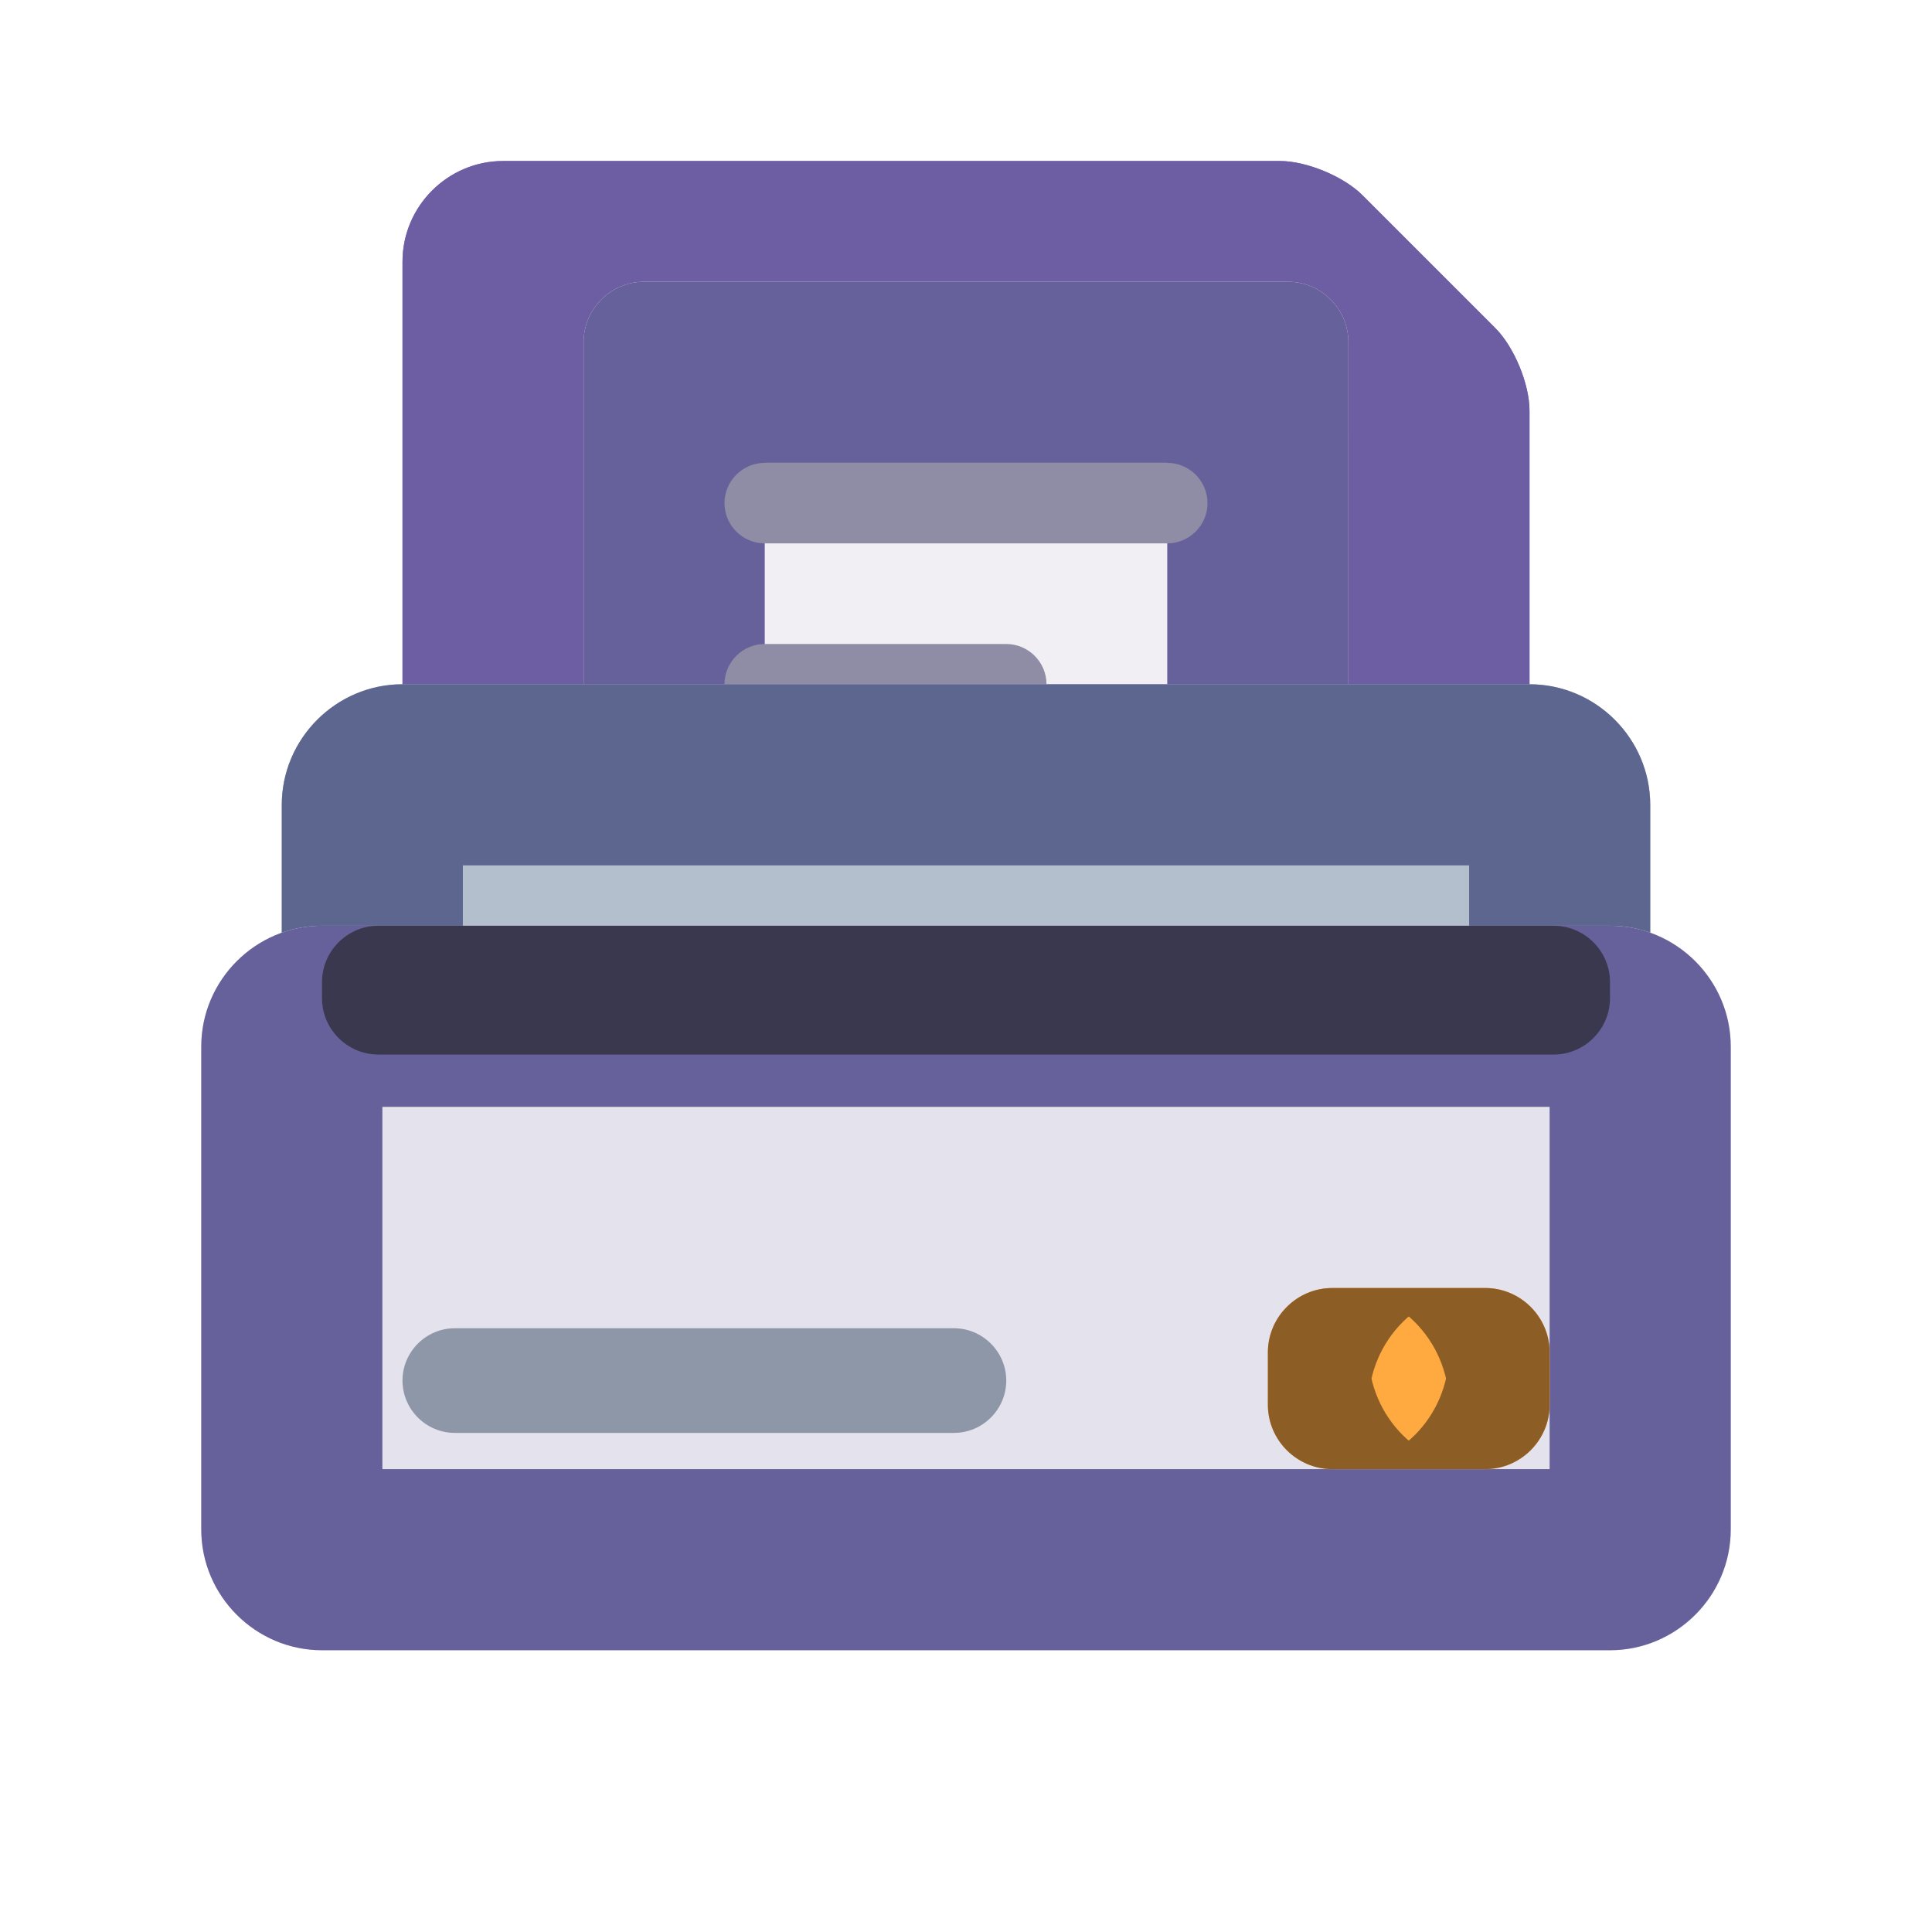
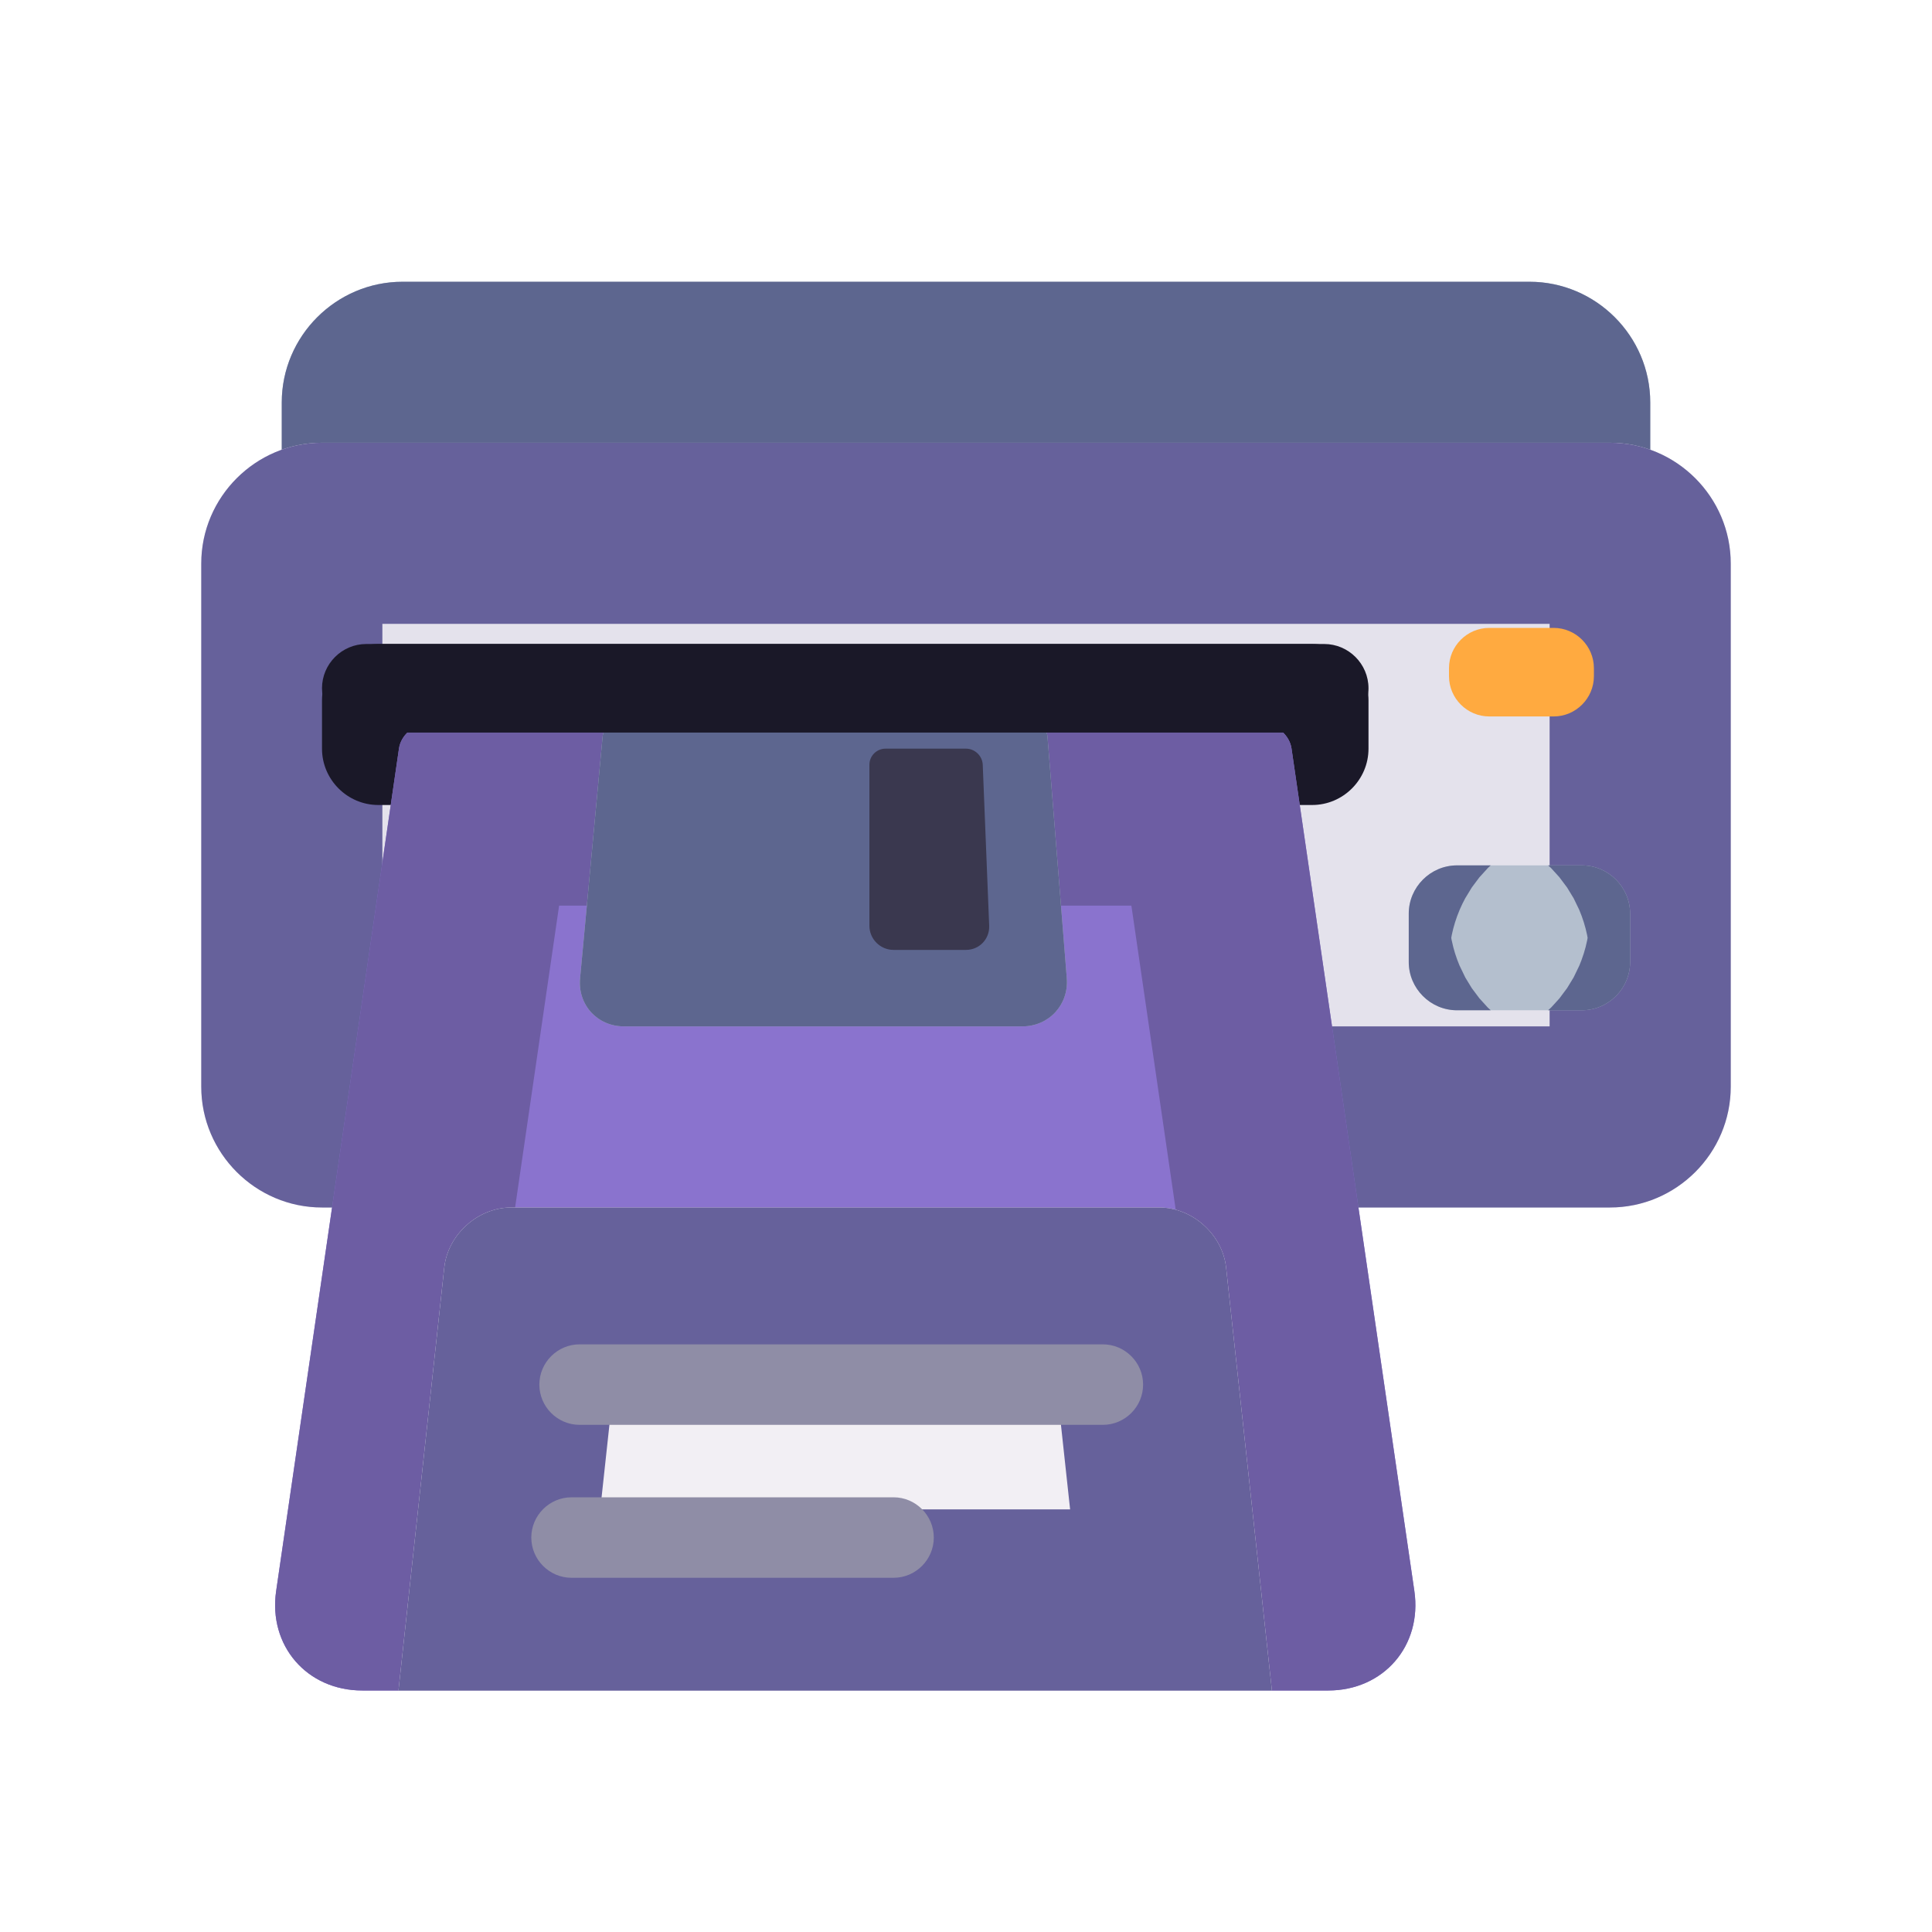
<svg xmlns="http://www.w3.org/2000/svg" viewBox="0 0 48 48" width="48" height="48">
  <defs>
    <clipPath id="al-floppy-16-c1">
-       <path d="M10 6.5 C10 5.125 11.125 4 12.5 4 L31.8 4 C32.46 4 33.382 4.382 33.849 4.849 L37.151 8.151 C37.618 8.618 38 9.54 38 10.2 L38 24.99 C38 24.995 37.995 25 37.99 25 L10.01 25 C10.005 25 10 24.995 10 24.99 Z" clip-rule="evenodd" />
+       <path d="M7 10 C7 8.35 8.35 7 10 7 L38 7 C39.65 7 41 8.35 41 10 L41 14 C41 15.65 39.65 17 38 17 L10 17 C8.35 17 7 15.65 7 14 Z" clip-rule="evenodd" />
    </clipPath>
    <clipPath id="al-floppy-16-c2">
-       <path d="M14.5 8.5 C14.5 7.675 15.175 7 16 7 L32 7 C32.825 7 33.5 7.675 33.5 8.5 L33.5 24.99 C33.5 24.995 33.495 25 33.49 25 L14.51 25 C14.505 25 14.5 24.995 14.5 24.99 Z" clip-rule="evenodd" />
+       <path d="M5 14 C5 12.35 6.35 11 8 11 L40 11 C41.65 11 43 12.35 43 14 L43 27 C43 28.65 41.65 30 40 30 L8 30 C6.35 30 5 28.65 5 27 Z" clip-rule="evenodd" />
    </clipPath>
    <clipPath id="al-floppy-16-c3">
-       <path d="M7 20 C7 18.35 8.35 17 10 17 L38 17 C39.65 17 41 18.35 41 20 L41 27 C41 28.65 39.65 30 38 30 L10 30 C8.35 30 7 28.65 7 27 Z" clip-rule="evenodd" />
+       <path d="M35 22.7 C35 22.04 35.54 21.5 36.2 21.5 L39.3 21.5 C39.96 21.5 40.5 22.04 40.5 22.7 L40.5 23.9 C40.5 24.56 39.96 25.1 39.3 25.1 L36.2 25.1 C35.54 25.1 35 24.56 35 23.9 Z" clip-rule="evenodd" />
    </clipPath>
    <clipPath id="al-floppy-16-c4">
-       <path d="M5 26 C5 24.35 6.35 23 8 23 L40 23 C41.65 23 43 24.35 43 26 L43 38 C43 39.65 41.65 41 40 41 L8 41 C6.35 41 5 39.65 5 38 Z" clip-rule="evenodd" />
+       <path d="M9.913 18.594 C9.961 18.267 10.27 18 10.6 18 L31.4 18 C31.73 18 32.039 18.267 32.087 18.594 L35.139 39.526 C35.338 40.887 34.375 42 33 42 L9 42 C7.625 42 6.662 40.887 6.861 39.526 Z" clip-rule="evenodd" />
    </clipPath>
    <clipPath id="al-floppy-16-c5">
-       <path d="M31.5 33.6 C31.5 32.72 32.22 32 33.1 32 L36.9 32 C37.78 32 38.5 32.72 38.5 33.6 L38.5 34.9 C38.5 35.78 37.78 36.5 36.9 36.5 L33.1 36.5 C32.22 36.5 31.5 35.78 31.5 34.9 Z" clip-rule="evenodd" />
+       <path d="M14.972 18.299 C14.987 18.134 15.135 18 15.3 18 L25.7 18 C25.865 18 26.011 18.135 26.024 18.299 L26.504 24.304 C26.557 24.962 26.06 25.5 25.4 25.5 L15.5 25.5 C14.84 25.5 14.35 24.962 14.412 24.305 Z" clip-rule="evenodd" />
+     </clipPath>
+     <clipPath id="al-floppy-16-c6">
+       <path d="M11.038 31.491 C11.127 30.671 11.875 30 12.7 30 L28.8 30 C29.625 30 30.373 30.671 30.462 31.491 L31.599 41.99 C31.6 41.996 31.596 42 31.59 42 L9.91 42 C9.905 42 9.9 41.996 9.901 41.99 Z" clip-rule="evenodd" />
    </clipPath>
  </defs>
-   <path d="M10 6.5 C10 5.125 11.125 4 12.5 4 L31.8 4 C32.46 4 33.382 4.382 33.849 4.849 L37.151 8.151 C37.618 8.618 38 9.54 38 10.2 L38 24.99 C38 24.995 37.995 25 37.99 25 L10.01 25 C10.005 25 10 24.995 10 24.99 Z" fill="#8a73ce" fill-rule="evenodd" />
+   <path d="M7 10 C7 8.35 8.35 7 10 7 L38 7 C39.65 7 41 8.35 41 10 L41 14 C41 15.65 39.65 17 38 17 L10 17 C8.35 17 7 15.65 7 14 Z" fill="#b4bfce" fill-rule="evenodd" />
  <g clip-path="url(#al-floppy-16-c1)">
-     <path d="M10 6.5 C10 5.125 11.125 4 12.5 4 L31.8 4 C32.46 4 33.382 4.382 33.849 4.849 L37.151 8.151 C37.618 8.618 38 9.54 38 10.2 L38 24.99 C38 24.995 37.995 25 37.99 25 L10.01 25 C10.005 25 10 24.995 10 24.99 Z" fill="none" stroke="#6d5da3" stroke-width="9" stroke-opacity="1" />
+     <path d="M7 10 C7 8.35 8.35 7 10 7 L38 7 C39.65 7 41 8.35 41 10 L41 14 C41 15.65 39.65 17 38 17 L10 17 C8.35 17 7 15.65 7 14 Z" fill="none" stroke="#5d668f" stroke-width="9" stroke-opacity="1" />
  </g>
-   <path d="M14.5 8.5 C14.5 7.675 15.175 7 16 7 L32 7 C32.825 7 33.5 7.675 33.5 8.5 L33.5 24.99 C33.5 24.995 33.495 25 33.49 25 L14.51 25 C14.505 25 14.5 24.995 14.5 24.99 Z" fill="#f2eff4" fill-rule="evenodd" />
+   <path d="M5 14 C5 12.35 6.35 11 8 11 L40 11 C41.65 11 43 12.35 43 14 L43 27 C43 28.65 41.65 30 40 30 L8 30 C6.35 30 5 28.65 5 27 Z" fill="#e4e2ec" fill-rule="evenodd" />
  <g clip-path="url(#al-floppy-16-c2)">
-     <path d="M14.5 8.5 C14.5 7.675 15.175 7 16 7 L32 7 C32.825 7 33.5 7.675 33.5 8.5 L33.5 24.99 C33.5 24.995 33.495 25 33.49 25 L14.51 25 C14.505 25 14.5 24.995 14.5 24.99 Z" fill="none" stroke="#66619b" stroke-width="9" stroke-opacity="1" />
+     <path d="M5 14 C5 12.35 6.35 11 8 11 L40 11 C41.65 11 43 12.35 43 14 L43 27 C43 28.65 41.65 30 40 30 L8 30 C6.35 30 5 28.65 5 27 Z" fill="none" stroke="#66619b" stroke-width="9" stroke-opacity="1" />
  </g>
-   <path d="M18 12.5 C18 11.95 18.45 11.5 19 11.5 L29 11.5 C29.55 11.5 30 11.95 30 12.5 L30 12.5 C30 13.05 29.55 13.5 29 13.5 L19 13.5 C18.45 13.5 18 13.05 18 12.5 Z" fill="#8f8da6" fill-rule="evenodd" />
-   <path d="M18 17 C18 16.45 18.45 16 19 16 L25 16 C25.55 16 26 16.45 26 17 L26 17 C26 17.55 25.55 18 25 18 L19 18 C18.45 18 18 17.55 18 17 Z" fill="#8f8da6" fill-rule="evenodd" />
-   <path d="M7 20 C7 18.35 8.35 17 10 17 L38 17 C39.65 17 41 18.35 41 20 L41 27 C41 28.65 39.65 30 38 30 L10 30 C8.35 30 7 28.65 7 27 Z" fill="#b4bfce" fill-rule="evenodd" />
+   <path d="M8 17.4 C8 16.63 8.63 16 9.4 16 L32.6 16 C33.37 16 34 16.63 34 17.4 L34 18.6 C34 19.37 33.37 20 32.6 20 L9.4 20 C8.63 20 8 19.37 8 18.6 Z" fill="#1a1828" fill-rule="evenodd" />
+   <path d="M36 16.6 C36 16.05 36.45 15.6 37 15.6 L38.6 15.6 C39.15 15.6 39.6 16.05 39.6 16.6 L39.6 16.8 C39.6 17.35 39.15 17.8 38.6 17.8 L37 17.8 C36.45 17.8 36 17.35 36 16.8 Z" fill="#ffaa40" fill-rule="evenodd" />
+   <path d="M35 22.7 C35 22.04 35.54 21.5 36.2 21.5 L39.3 21.5 C39.96 21.5 40.5 22.04 40.5 22.7 L40.5 23.9 C40.5 24.56 39.96 25.1 39.3 25.1 L36.2 25.1 C35.54 25.1 35 24.56 35 23.9 Z" fill="#b4bfce" fill-rule="evenodd" />
  <g clip-path="url(#al-floppy-16-c3)">
-     <path d="M7 20 C7 18.35 8.35 17 10 17 L38 17 C39.65 17 41 18.35 41 20 L41 27 C41 28.65 39.65 30 38 30 L10 30 C8.35 30 7 28.65 7 27 Z" fill="none" stroke="#5d668f" stroke-width="9" stroke-opacity="1" />
+     <path d="M35 22.7 C35 22.04 35.54 21.5 36.2 21.5 L39.3 21.5 C39.96 21.5 40.5 22.04 40.5 22.7 L40.5 23.9 C40.5 24.56 39.96 25.1 39.3 25.1 L36.2 25.1 C35.54 25.1 35 24.56 35 23.9 Z" fill="none" stroke="#5d668f" stroke-width="9" stroke-opacity="1" />
  </g>
-   <path d="M5 26 C5 24.35 6.35 23 8 23 L40 23 C41.65 23 43 24.35 43 26 L43 38 C43 39.65 41.65 41 40 41 L8 41 C6.35 41 5 39.65 5 38 Z" fill="#e4e2ec" fill-rule="evenodd" />
+   <path d="M9.913 18.594 C9.961 18.267 10.27 18 10.6 18 L31.4 18 C31.73 18 32.039 18.267 32.087 18.594 L35.139 39.526 C35.338 40.887 34.375 42 33 42 L9 42 C7.625 42 6.662 40.887 6.861 39.526 Z" fill="#8a73ce" fill-rule="evenodd" />
  <g clip-path="url(#al-floppy-16-c4)">
-     <path d="M5 26 C5 24.35 6.35 23 8 23 L40 23 C41.65 23 43 24.35 43 26 L43 38 C43 39.65 41.65 41 40 41 L8 41 C6.35 41 5 39.65 5 38 Z" fill="none" stroke="#66619b" stroke-width="9" stroke-opacity="1" />
+     <path d="M9.913 18.594 C9.961 18.267 10.27 18 10.6 18 L31.4 18 C31.73 18 32.039 18.267 32.087 18.594 L35.139 39.526 C35.338 40.887 34.375 42 33 42 L9 42 C7.625 42 6.662 40.887 6.861 39.526 Z" fill="none" stroke="#6d5da3" stroke-width="9" stroke-opacity="1" />
  </g>
-   <path d="M8 24.4 C8 23.63 8.63 23 9.4 23 L38.6 23 C39.37 23 40 23.63 40 24.4 L40 24.8 C40 25.57 39.37 26.2 38.6 26.2 L9.4 26.2 C8.63 26.2 8 25.57 8 24.8 Z" fill="#3a384f" fill-rule="evenodd" />
-   <path d="M10 34.3 C10 33.585 10.585 33 11.3 33 L23.7 33 C24.415 33 25 33.585 25 34.3 L25 34.3 C25 35.015 24.415 35.6 23.7 35.6 L11.3 35.6 C10.585 35.6 10 35.015 10 34.3 Z" fill="#8d97a8" fill-rule="evenodd" />
-   <path d="M31.5 33.6 C31.5 32.72 32.22 32 33.1 32 L36.9 32 C37.78 32 38.5 32.72 38.5 33.6 L38.5 34.9 C38.5 35.78 37.78 36.5 36.9 36.5 L33.1 36.5 C32.22 36.5 31.5 35.78 31.5 34.9 Z" fill="#ffaa40" fill-rule="evenodd" />
+   <path d="M14.972 18.299 C14.987 18.134 15.135 18 15.3 18 L25.7 18 C25.865 18 26.011 18.135 26.024 18.299 L26.504 24.304 C26.557 24.962 26.06 25.5 25.4 25.5 L15.5 25.5 C14.84 25.5 14.35 24.962 14.412 24.305 Z" fill="#b4bfce" fill-rule="evenodd" />
  <g clip-path="url(#al-floppy-16-c5)">
-     <path d="M31.5 33.6 C31.5 32.72 32.22 32 33.1 32 L36.9 32 C37.78 32 38.5 32.72 38.5 33.6 L38.5 34.9 C38.5 35.78 37.78 36.5 36.9 36.5 L33.1 36.5 C32.22 36.5 31.5 35.78 31.5 34.9 Z" fill="none" stroke="#8c5e26" stroke-width="9" stroke-opacity="1" />
+     <path d="M14.972 18.299 C14.987 18.134 15.135 18 15.3 18 L25.7 18 C25.865 18 26.011 18.135 26.024 18.299 L26.504 24.304 C26.557 24.962 26.06 25.5 25.4 25.5 L15.5 25.5 C14.84 25.5 14.35 24.962 14.412 24.305 Z" fill="none" stroke="#5d668f" stroke-width="9" stroke-opacity="1" />
  </g>
+   <path d="M21.6 19 C21.6 18.78 21.78 18.6 22 18.6 L24 18.6 C24.22 18.6 24.407 18.78 24.416 19 L24.576 23 C24.589 23.33 24.33 23.6 24 23.6 L22.2 23.6 C21.87 23.6 21.6 23.33 21.6 23 Z" fill="#3a384f" fill-rule="evenodd" />
+   <path d="M11.038 31.491 C11.127 30.671 11.875 30 12.7 30 L28.8 30 C29.625 30 30.373 30.671 30.462 31.491 L31.599 41.99 C31.6 41.996 31.596 42 31.59 42 L9.91 42 C9.905 42 9.9 41.996 9.901 41.99 Z" fill="#f2eff4" fill-rule="evenodd" />
+   <g clip-path="url(#al-floppy-16-c6)">
+     <path d="M11.038 31.491 C11.127 30.671 11.875 30 12.7 30 L28.8 30 C29.625 30 30.373 30.671 30.462 31.491 L31.599 41.99 C31.6 41.996 31.596 42 31.59 42 L9.91 42 C9.905 42 9.9 41.996 9.901 41.99 Z" fill="none" stroke="#66619b" stroke-width="9" stroke-opacity="1" />
+   </g>
+   <path d="M13.4 34.4 C13.4 33.85 13.85 33.4 14.4 33.4 L27.4 33.4 C27.95 33.4 28.4 33.85 28.4 34.4 L28.4 34.4 C28.4 34.95 27.95 35.4 27.4 35.4 L14.4 35.4 C13.85 35.4 13.4 34.95 13.4 34.4 Z" fill="#8f8da6" fill-rule="evenodd" />
+   <path d="M13.2 38.2 C13.2 37.65 13.65 37.2 14.2 37.2 L22.2 37.2 C22.75 37.2 23.2 37.65 23.2 38.2 L23.2 38.2 C23.2 38.75 22.75 39.2 22.2 39.2 L14.2 39.2 C13.65 39.2 13.2 38.75 13.2 38.2 Z" fill="#8f8da6" fill-rule="evenodd" />
+   <path d="M8 17.1 C8 16.495 8.495 16 9.1 16 L32.9 16 C33.505 16 34 16.495 34 17.1 L34 17.1 C34 17.705 33.505 18.2 32.9 18.2 L9.1 18.2 C8.495 18.2 8 17.705 8 17.1 Z" fill="#1a1828" fill-rule="evenodd" />
</svg>
